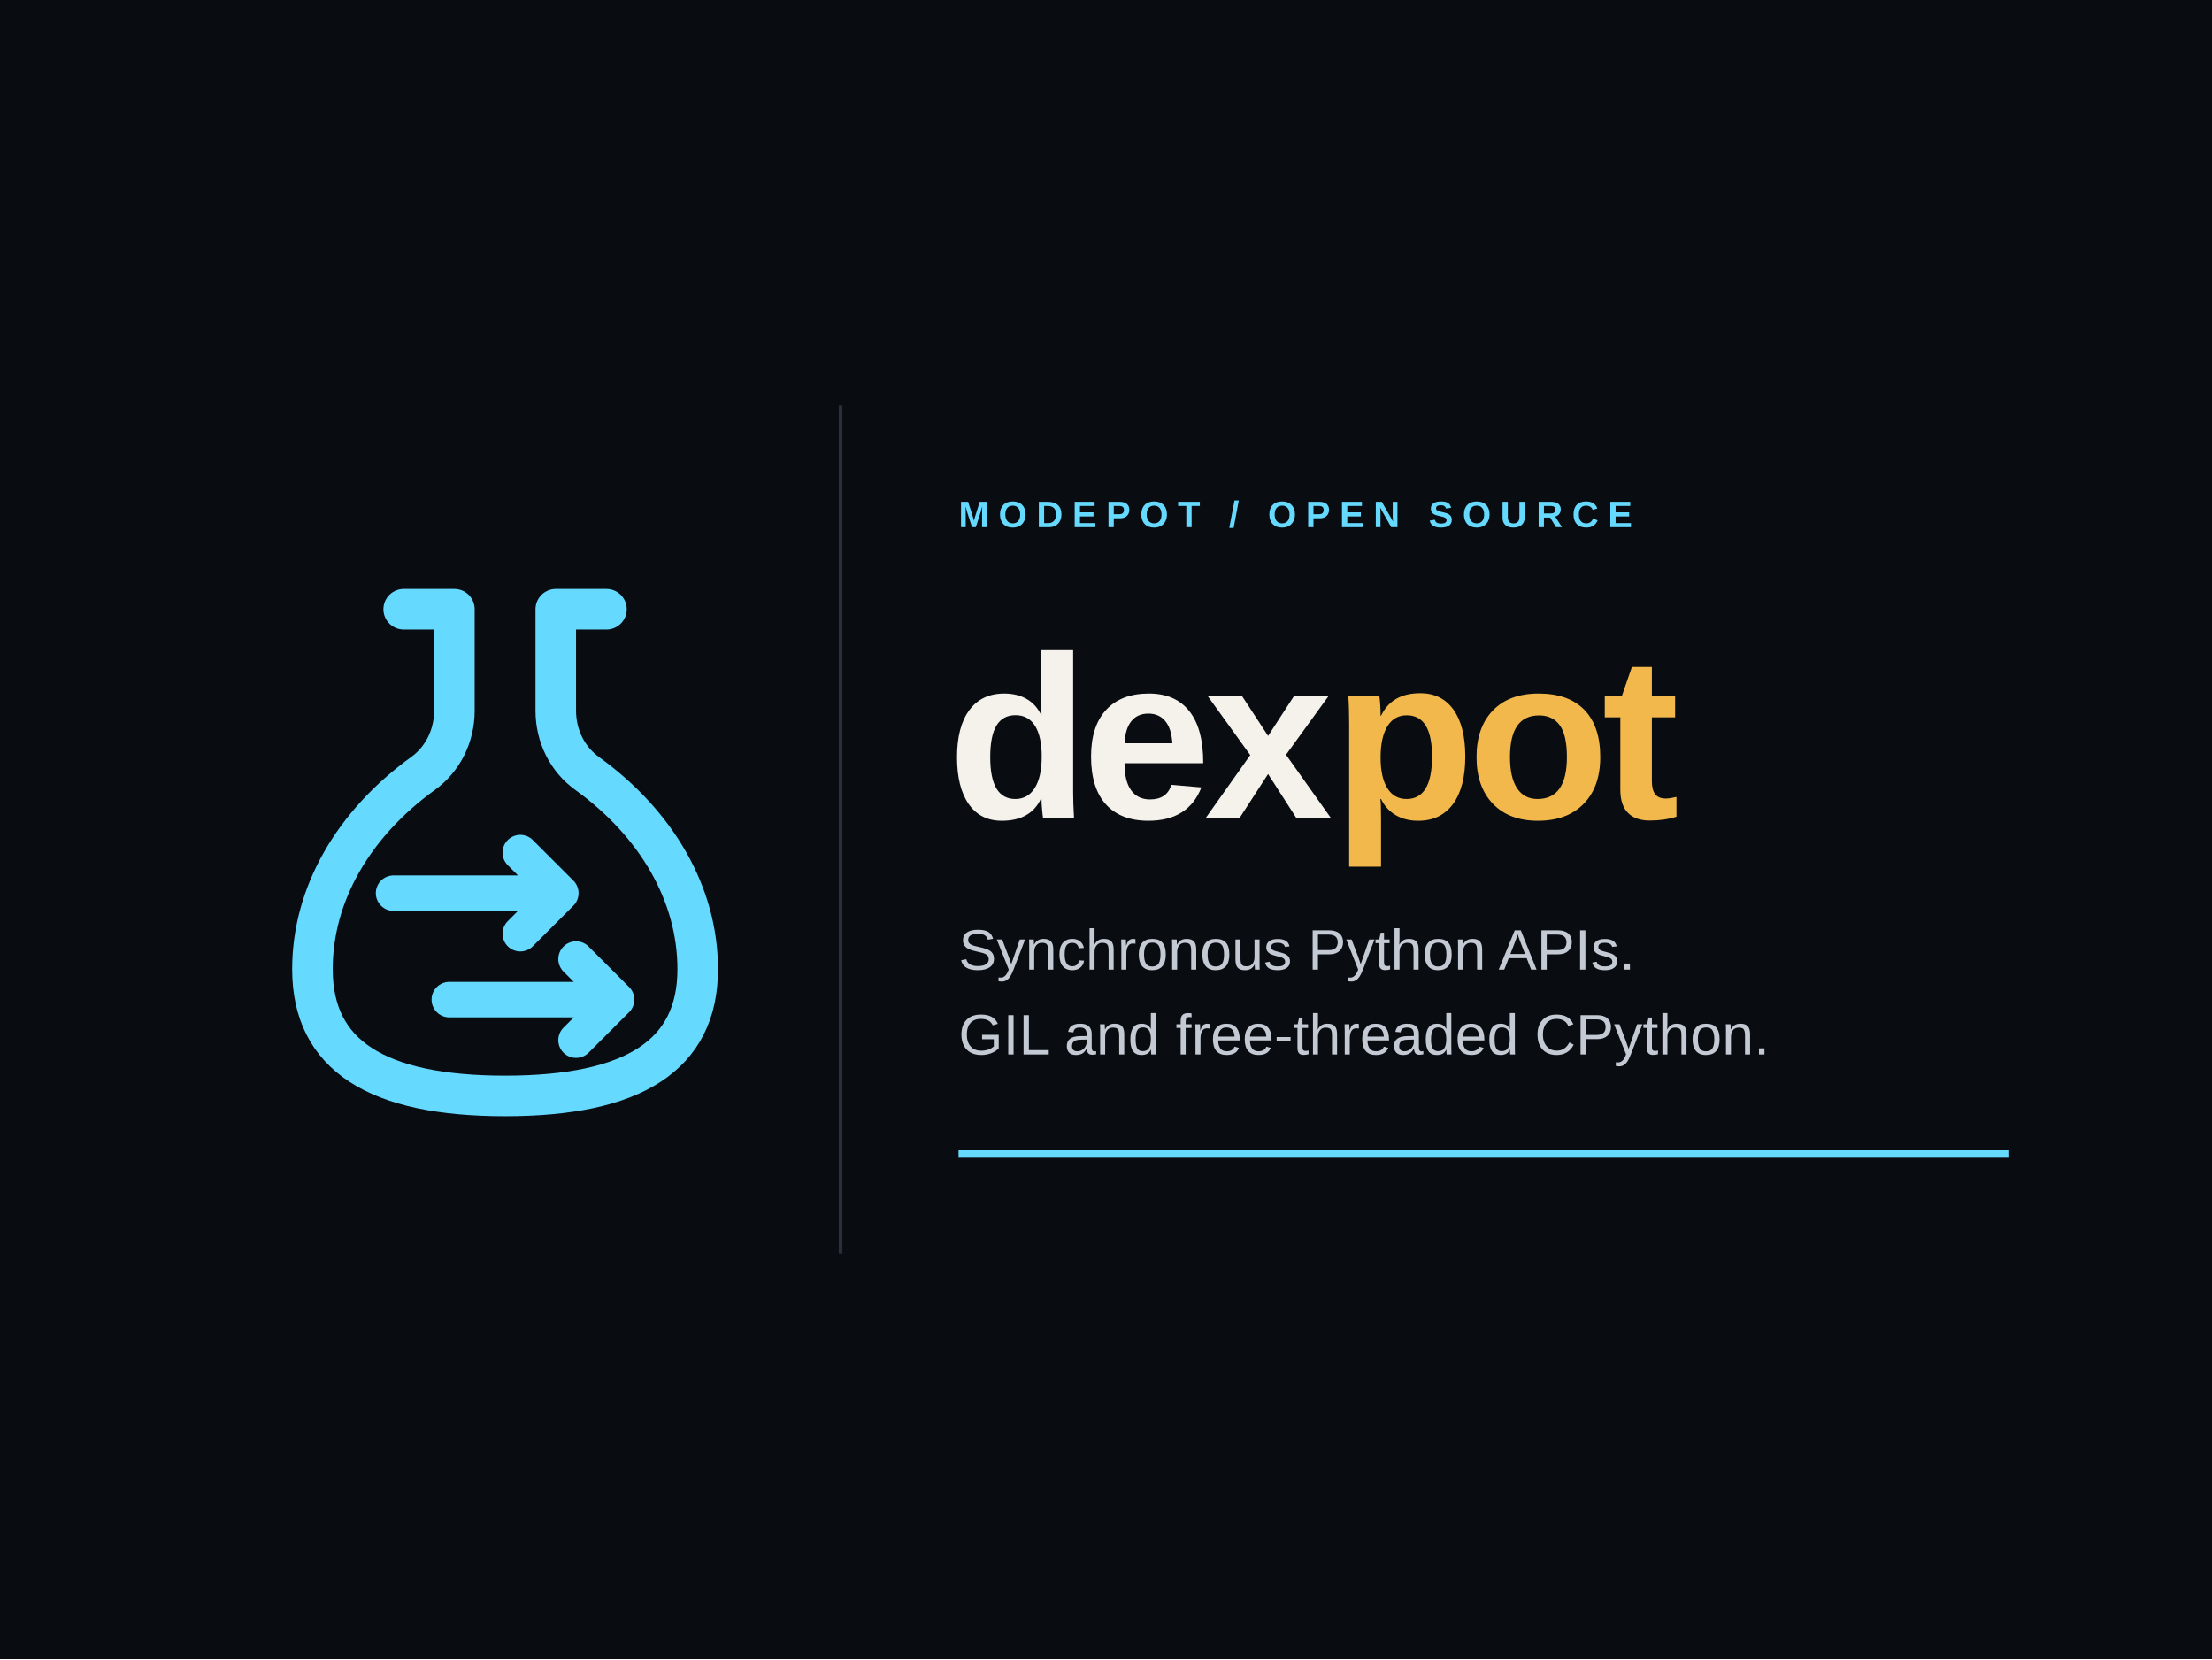
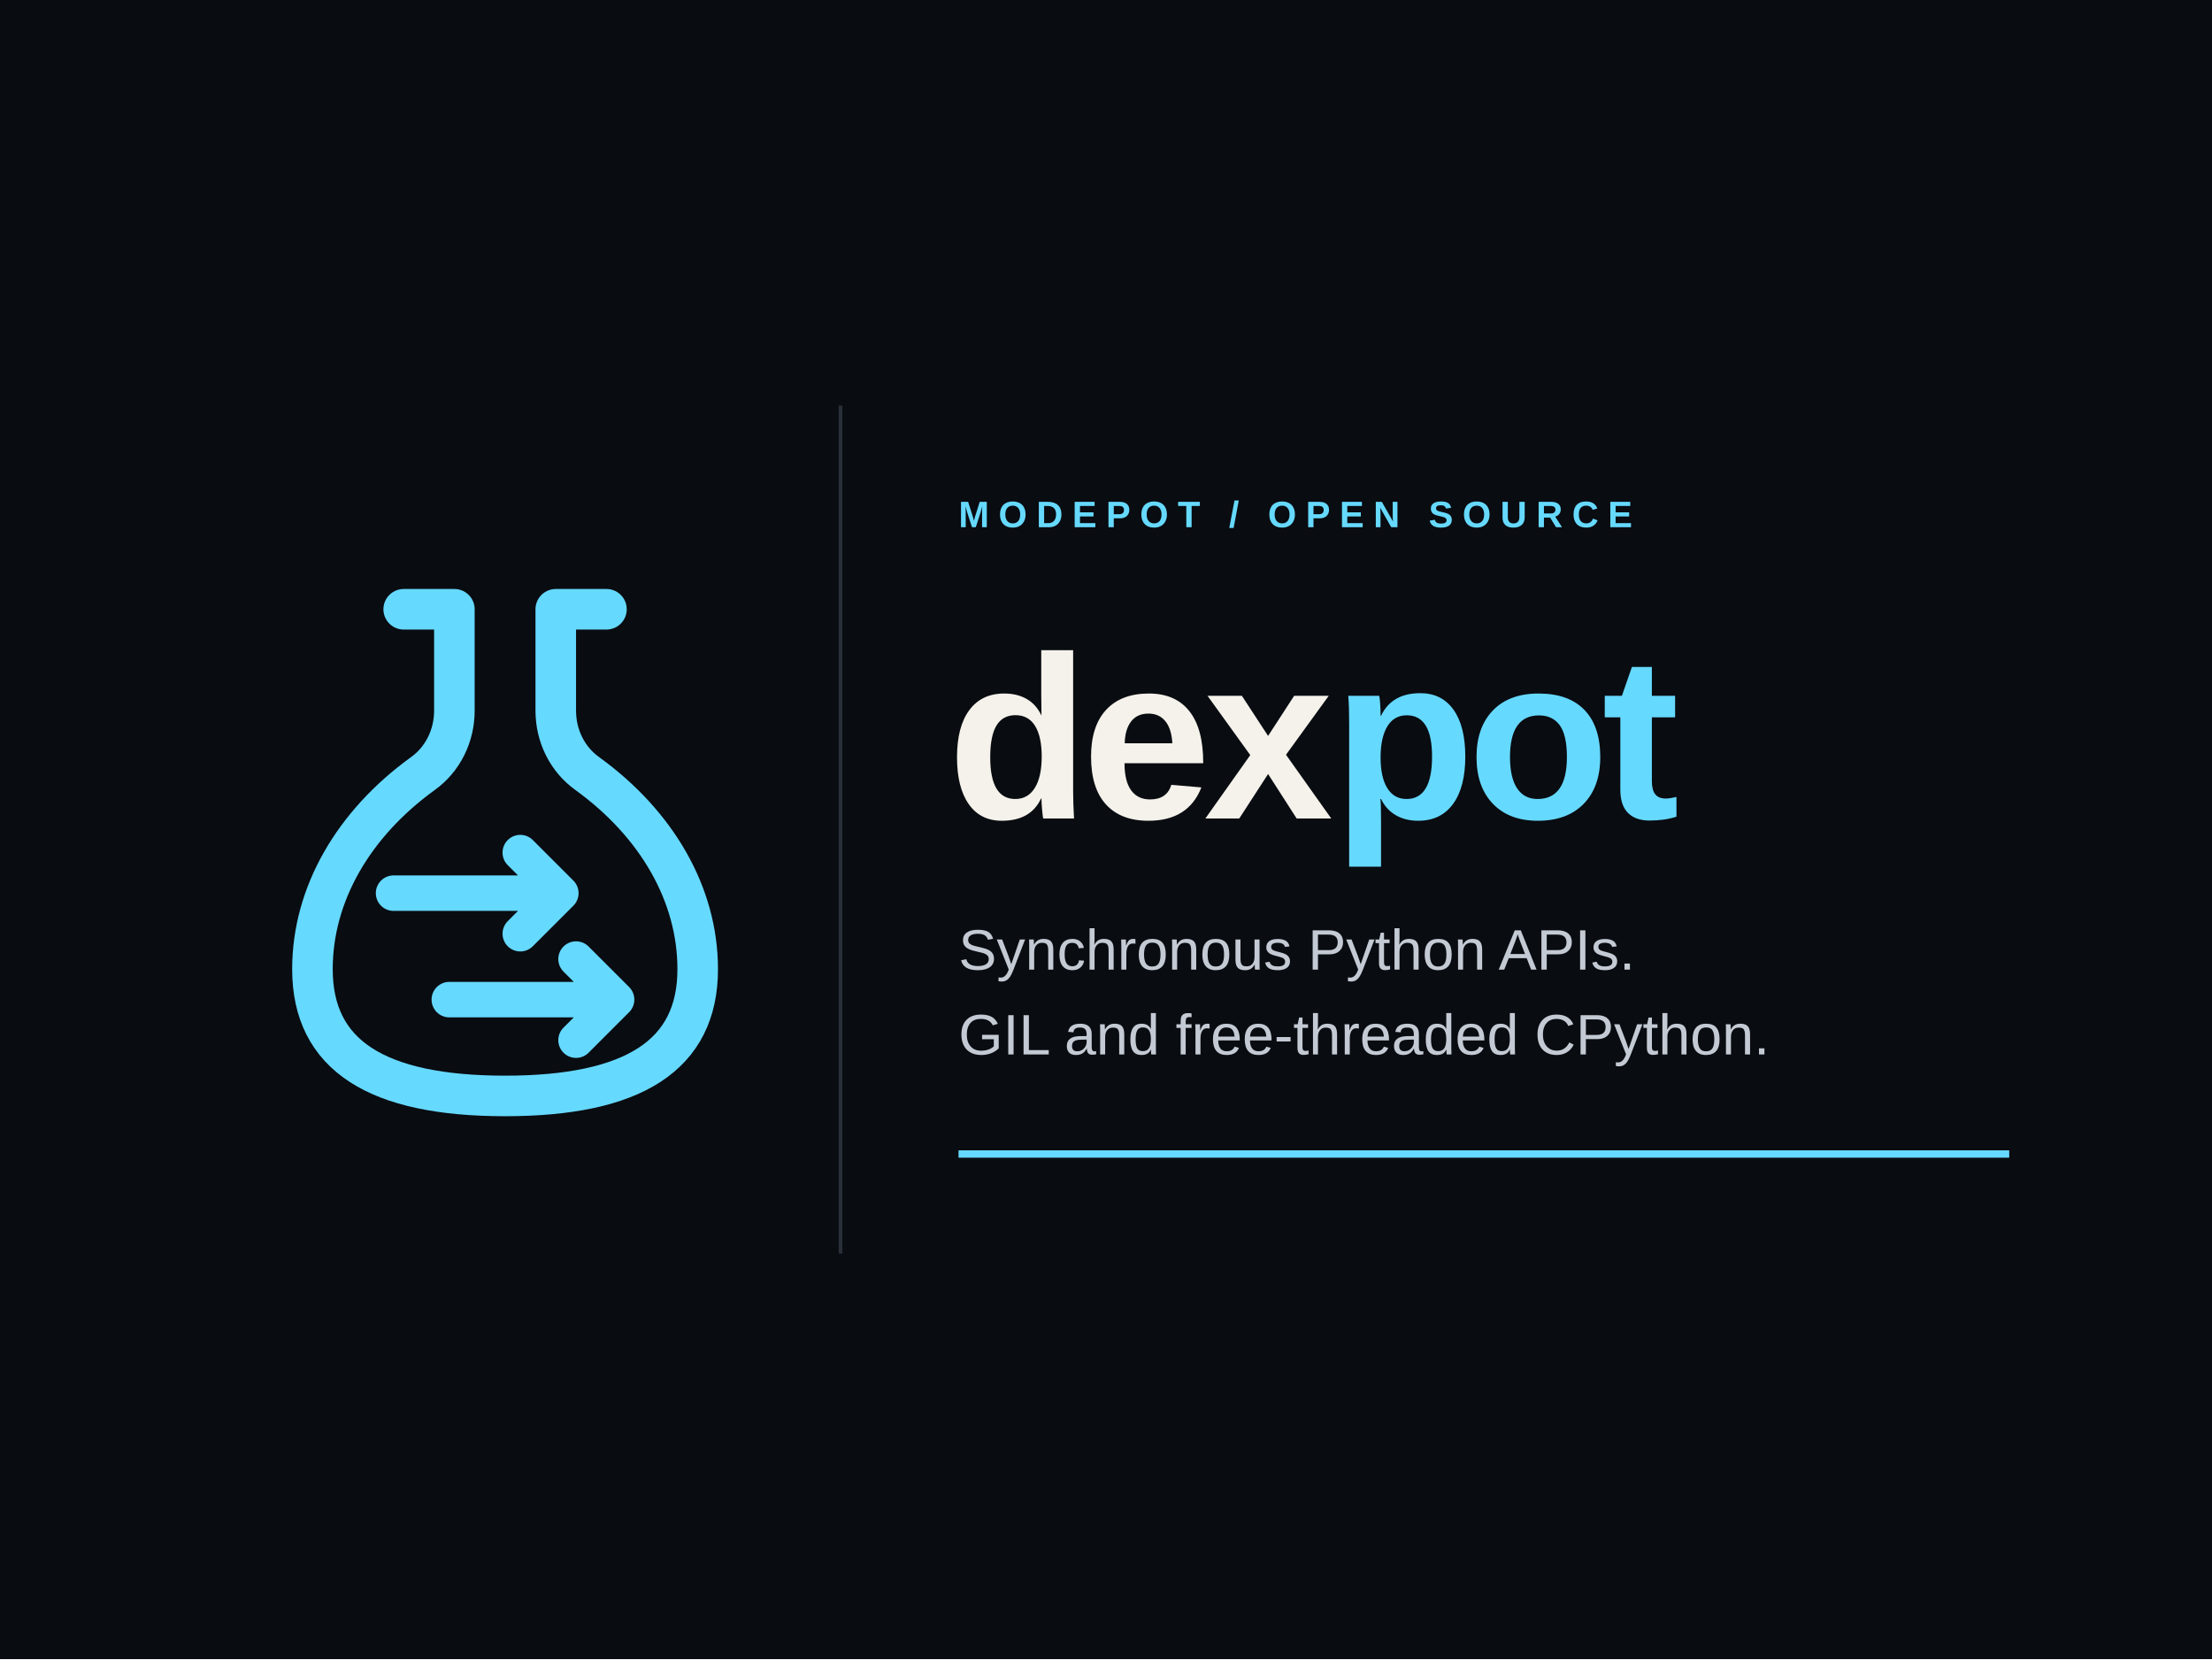
<svg xmlns="http://www.w3.org/2000/svg" width="1200" height="900" viewBox="0 0 1200 900" role="img" aria-labelledby="title desc">
  <rect width="1200" height="900" fill="#090C11" />
  <line x1="456" y1="220" x2="456" y2="680" stroke="#2A3039" stroke-width="2" />
  <g transform="translate(98 270) scale(2.75)">
    <path d="M44 22h10v20c0 5-2.3 9.6-6.2 12.4C34.1 64.3 26 78.2 26 93c0 17 12.7 25 38 25s38-8 38-25c0-14.8-8.1-28.7-21.8-38.6C76.3 51.6 74 47 74 42V22h10" fill="none" stroke="#66D9FF" stroke-width="8" stroke-linecap="round" stroke-linejoin="round" />
    <path d="M42 78h33m0 0-8-8m8 8-8 8M53 99h33m0 0-8-8m8 8-8 8" fill="none" stroke="#66D9FF" stroke-width="7" stroke-linecap="round" stroke-linejoin="round" />
  </g>
  <text x="520" y="286" fill="#66D9FF" font-family="Arial, Helvetica, sans-serif" font-size="20" font-weight="700" letter-spacing="5">MODEPOT / OPEN SOURCE</text>
-   <text x="514" y="444" fill="#F4F2EA" font-family="Arial, Helvetica, sans-serif" font-size="126" font-weight="700" letter-spacing="-4">dex<tspan fill="#F2B84B">pot</tspan>
+   <text x="514" y="444" fill="#F4F2EA" font-family="Arial, Helvetica, sans-serif" font-size="126" font-weight="700" letter-spacing="-4">dex<tspan fill="#66D9FF">pot</tspan>
  </text>
  <text x="520" y="526" fill="#C4CAD3" font-family="Arial, Helvetica, sans-serif" font-size="31" font-weight="400">Synchronous Python APIs.</text>
  <text x="520" y="572" fill="#C4CAD3" font-family="Arial, Helvetica, sans-serif" font-size="31" font-weight="400">GIL and free-threaded CPython.</text>
  <line x1="520" y1="626" x2="1090" y2="626" stroke="#66D9FF" stroke-width="4" />
</svg>
